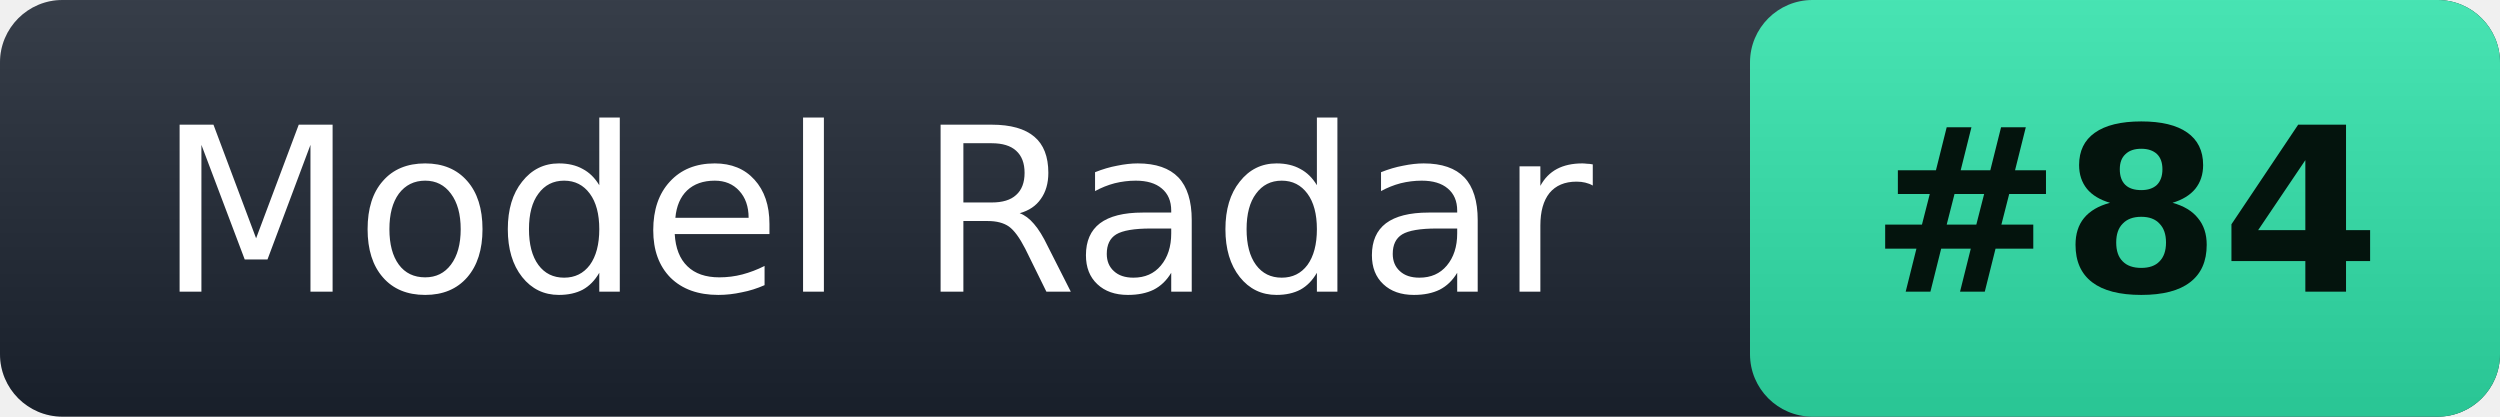
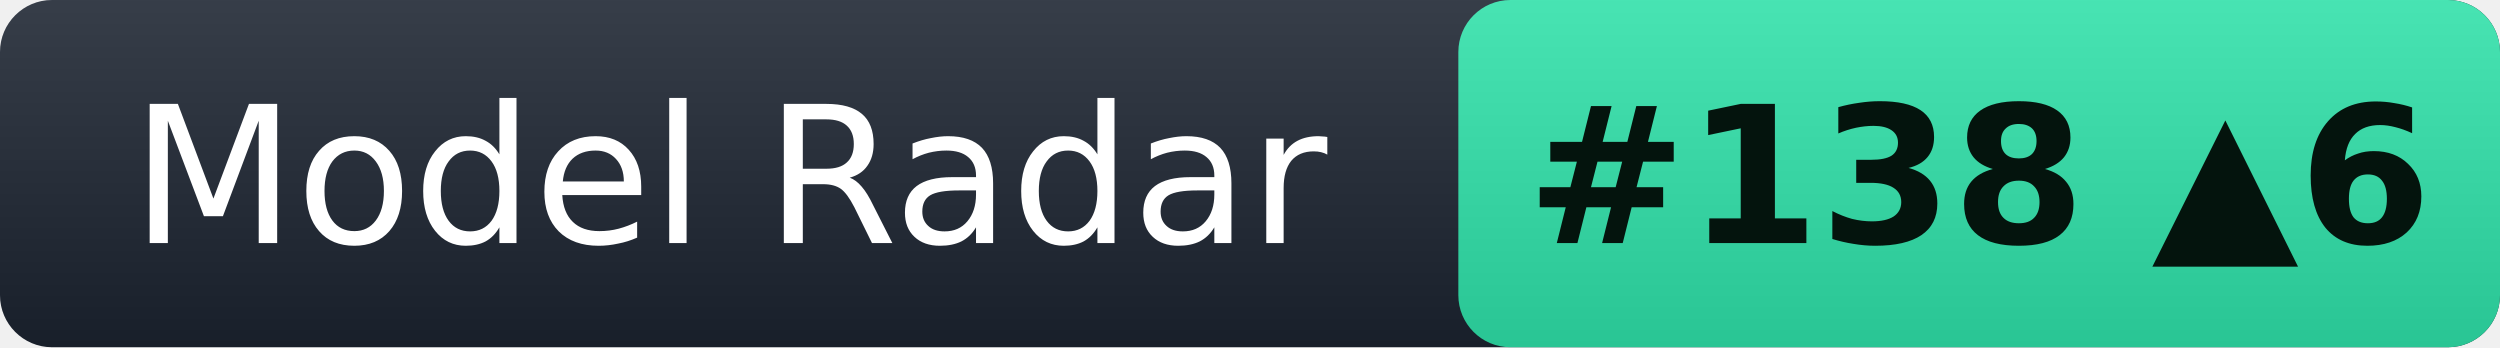
- <svg xmlns="http://www.w3.org/2000/svg" width="120" height="20" viewBox="0 0 120 20" role="img" aria-label="Model Radar — Kokoro-82M ranked #84">
+ <svg xmlns="http://www.w3.org/2000/svg" width="144" height="20" viewBox="0 0 144 20" role="img" aria-label="Model Radar — Kokoro-82M ranked #138 ▲6">
  <linearGradient id="mrhexgrad-kokoro-82m" x2="0" y2="100%">
    <stop offset="0" stop-color="#fff" stop-opacity=".12" />
    <stop offset="1" stop-opacity=".12" />
  </linearGradient>
-   <rect rx="3" width="120" height="20" fill="#1b2330" />
-   <rect rx="3" x="84" width="36" height="20" fill="#2fe0a8" />
-   <rect rx="3" width="120" height="20" fill="url(#mrhexgrad-kokoro-82m)" />
+   <rect rx="3" width="144" height="20" fill="#1b2330" />
+   <rect rx="3" x="84" width="60" height="20" fill="#2fe0a8" />
+   <rect rx="3" width="144" height="20" fill="url(#mrhexgrad-kokoro-82m)" />
  <g fill="#fff" text-anchor="middle" font-family="Verdana,DejaVu Sans,Geneva,sans-serif" font-size="11">
    <text x="42" y="14">Model Radar</text>
-     <text x="102" y="14" font-weight="bold" fill="#04140d">#84</text>
+     <text x="114" y="14" font-weight="bold" fill="#04140d">#138 ▲6</text>
  </g>
</svg>
